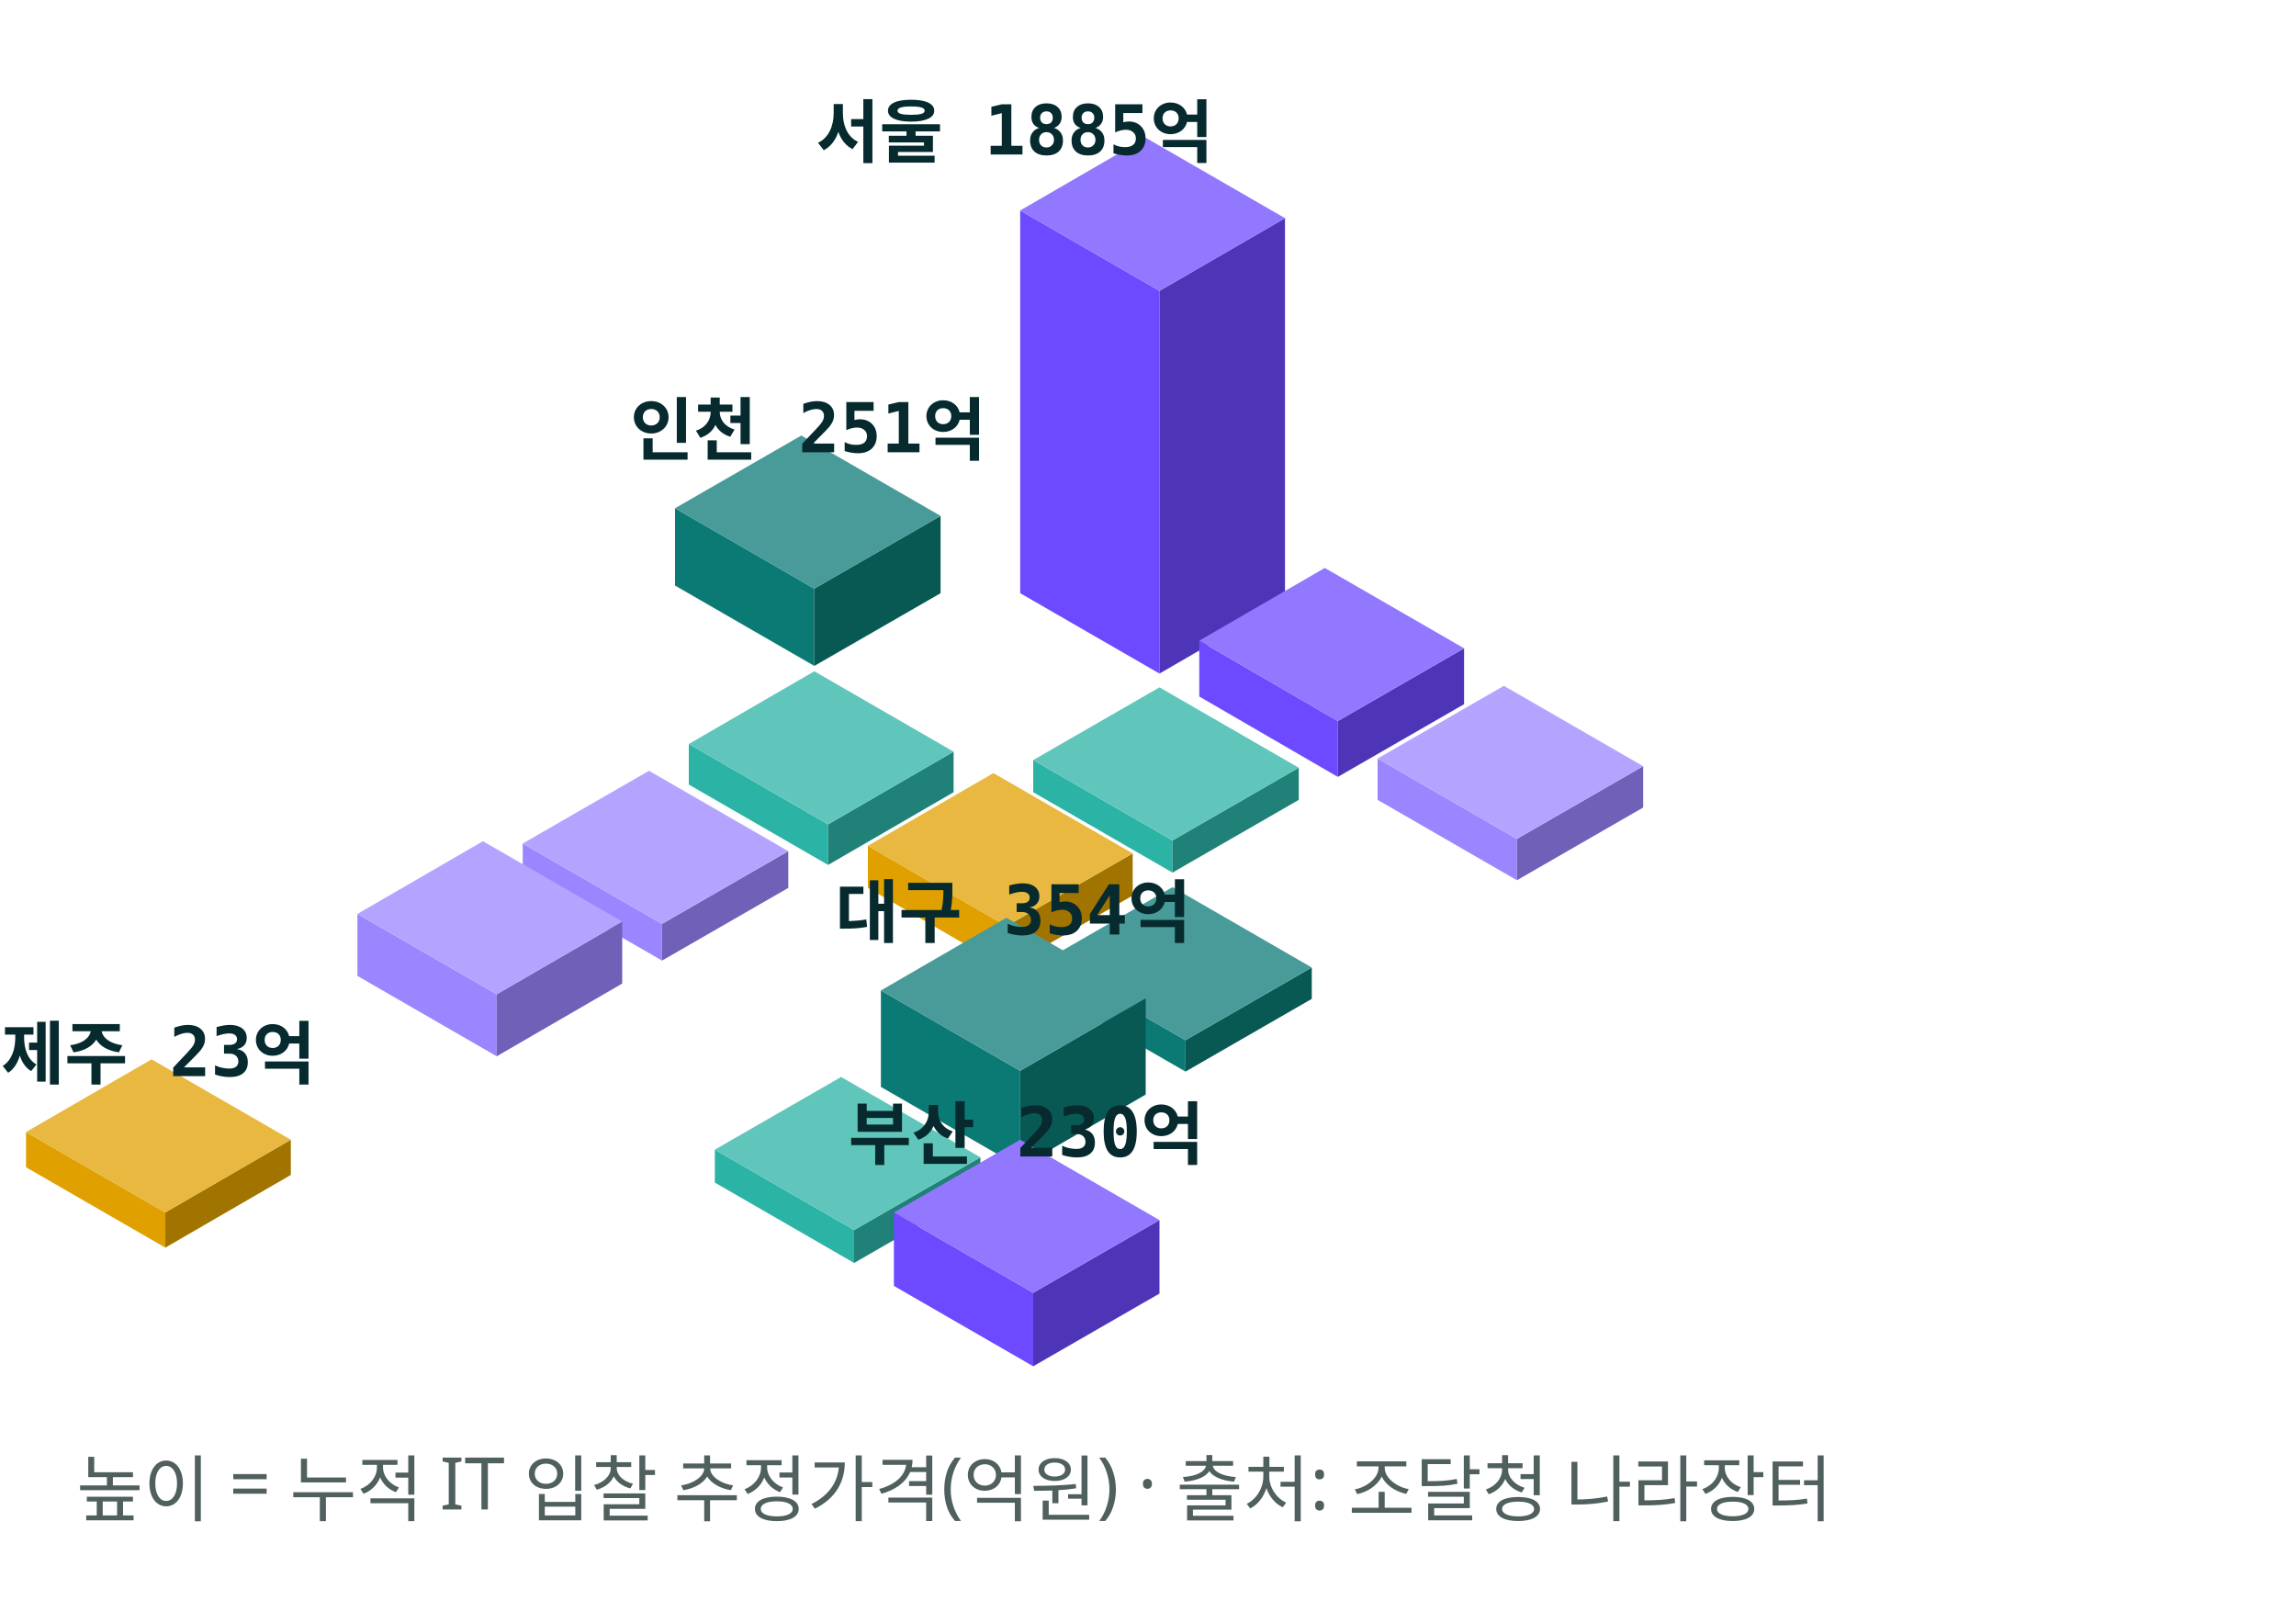
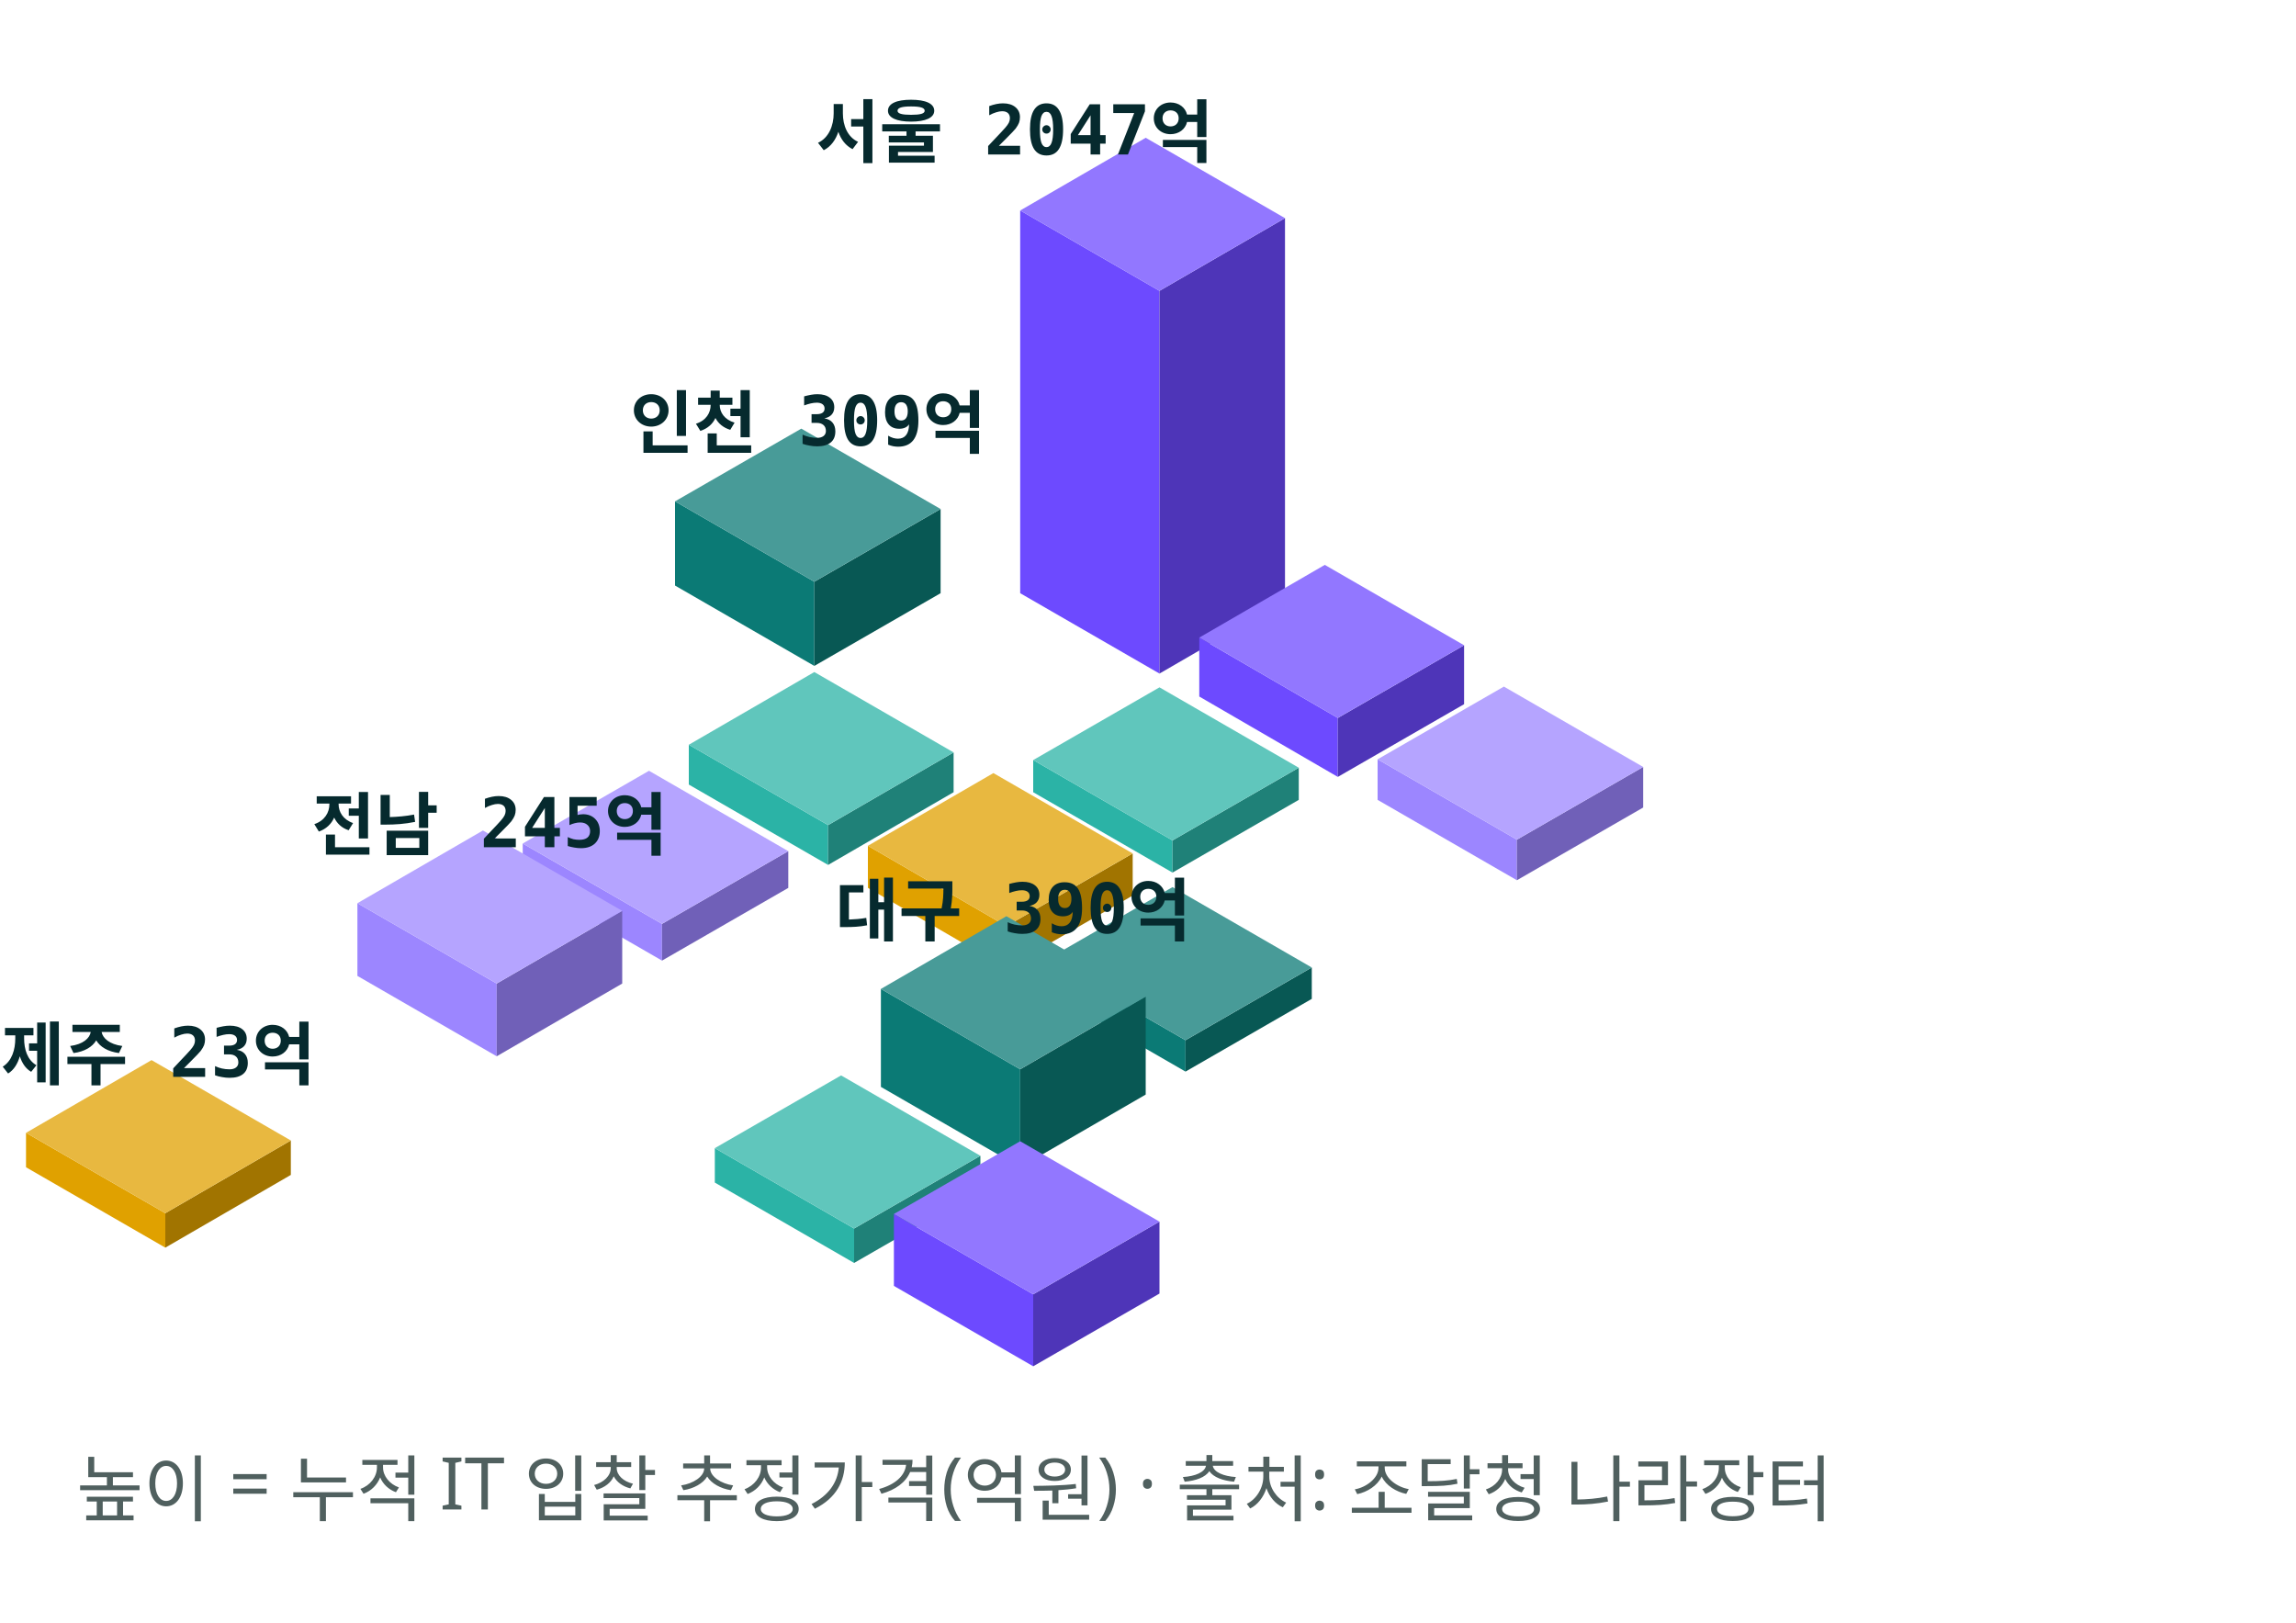
<svg xmlns="http://www.w3.org/2000/svg" viewBox="-148 -42 300 212" width="100%" role="img" aria-label="지역별 IT 공공입찰 추정예산 분포 (억원)">
  <style>.qti-t{font-family:"Roboto Mono",ui-monospace,monospace;font-weight:700;fill:#062A2E}.qti-m{font-family:"SUIT","Apple SD Gothic Neo",sans-serif;fill:#50605F}.qti-h{font-family:"Wanted Sans","SUIT","Apple SD Gothic Neo",sans-serif;font-weight:700;fill:#062A2E}@media(prefers-color-scheme:dark){.qti-t,.qti-h{fill:#E9F5F3}.qti-m{fill:#8FA5A3}}</style>
  <g>
-     <polygon points="-59.8,34.5 -41.6,45.0 -41.6,34.9 -59.8,24.4" fill="#0B7A75" />
-     <polygon points="-25.1,35.5 -41.6,45.0 -41.6,34.9 -25.1,25.4" fill="#085854" />
-     <polygon points="-43.3,14.9 -25.1,25.4 -41.6,34.9 -59.8,24.4" fill="#489b98" />
+     <polygon points="-59.8,34.5 -41.6,45.0 -41.6,34.0 -59.8,23.5" fill="#0B7A75" />
+     <polygon points="-25.1,35.5 -41.6,45.0 -41.6,34.0 -25.1,24.5" fill="#085854" />
+     <polygon points="-43.3,14.0 -25.1,24.5 -41.6,34.0 -59.8,23.5" fill="#489b98" />
  </g>
-   <text x="-42.4" y="17.4" text-anchor="middle" class="qti-t" font-size="9">인천 251억</text>
+   <text x="-42.4" y="16.5" text-anchor="middle" class="qti-t" font-size="9">인천 309억</text>
  <g>
    <polygon points="-14.7,35.5 3.5,46.0 3.5,-4.0 -14.7,-14.5" fill="#6D4AFF" />
    <polygon points="19.9,36.5 3.5,46.0 3.5,-4.0 19.9,-13.5" fill="#4e35b8" />
    <polygon points="1.7,-24.0 19.9,-13.5 3.5,-4.0 -14.7,-14.5" fill="#9277ff" />
  </g>
-   <text x="-15.4" y="-21.5" text-anchor="middle" class="qti-t" font-size="9">서울 1885억</text>
+   <text x="-15.4" y="-21.5" text-anchor="middle" class="qti-t" font-size="9">서울 2047억</text>
  <g>
-     <polygon points="8.7,49.0 26.8,59.5 26.8,52.2 8.7,41.7" fill="#6D4AFF" />
-     <polygon points="43.3,50.0 26.8,59.5 26.8,52.2 43.3,42.7" fill="#4e35b8" />
-     <polygon points="25.1,32.2 43.3,42.7 26.8,52.2 8.7,41.7" fill="#9277ff" />
+     <polygon points="8.7,49.0 26.8,59.5 26.8,51.8 8.7,41.3" fill="#6D4AFF" />
+     <polygon points="43.3,50.0 26.8,59.5 26.8,51.8 43.3,42.3" fill="#4e35b8" />
+     <polygon points="25.1,31.8 43.3,42.3 26.8,51.8 8.7,41.3" fill="#9277ff" />
  </g>
  <g>
-     <polygon points="-58.0,60.5 -39.8,71.0 -39.8,65.7 -58.0,55.2" fill="#2BB3A6" />
-     <polygon points="-23.4,61.5 -39.8,71.0 -39.8,65.7 -23.4,56.2" fill="#1f8178" />
-     <polygon points="-41.6,45.7 -23.4,56.2 -39.8,65.7 -58.0,55.2" fill="#60c6bc" />
+     <polygon points="-58.0,60.5 -39.8,71.0 -39.8,65.8 -58.0,55.3" fill="#2BB3A6" />
+     <polygon points="-23.4,61.5 -39.8,71.0 -39.8,65.8 -23.4,56.3" fill="#1f8178" />
+     <polygon points="-41.6,45.8 -23.4,56.3 -39.8,65.8 -58.0,55.3" fill="#60c6bc" />
  </g>
  <g>
    <polygon points="-13.0,61.5 5.2,72.0 5.2,67.8 -13.0,57.3" fill="#2BB3A6" />
    <polygon points="21.7,62.5 5.2,72.0 5.2,67.8 21.7,58.3" fill="#1f8178" />
    <polygon points="3.5,47.8 21.7,58.3 5.2,67.8 -13.0,57.3" fill="#60c6bc" />
  </g>
  <g>
-     <polygon points="32.0,62.5 50.2,73.0 50.2,67.6 32.0,57.1" fill="#9C86FF" />
-     <polygon points="66.7,63.5 50.2,73.0 50.2,67.6 66.7,58.1" fill="#7060b8" />
-     <polygon points="48.5,47.6 66.7,58.1 50.2,67.6 32.0,57.1" fill="#b5a4ff" />
+     <polygon points="32.0,62.5 50.2,73.0 50.2,67.7 32.0,57.2" fill="#9C86FF" />
+     <polygon points="66.7,63.5 50.2,73.0 50.2,67.7 66.7,58.2" fill="#7060b8" />
+     <polygon points="48.5,47.7 66.7,58.2 50.2,67.7 32.0,57.2" fill="#b5a4ff" />
  </g>
  <g>
    <polygon points="-79.7,73.0 -61.5,83.5 -61.5,78.7 -79.7,68.2" fill="#9C86FF" />
    <polygon points="-45.0,74.0 -61.5,83.5 -61.5,78.7 -45.0,69.2" fill="#7060b8" />
    <polygon points="-63.2,58.7 -45.0,69.2 -61.5,78.7 -79.7,68.2" fill="#b5a4ff" />
  </g>
  <g>
    <polygon points="-34.6,74.0 -16.5,84.5 -16.5,79.0 -34.6,68.5" fill="#E0A100" />
    <polygon points="0.0,75.0 -16.5,84.5 -16.5,79.0 0.0,69.5" fill="#a17400" />
    <polygon points="-18.2,59.0 0.0,69.5 -16.5,79.0 -34.6,68.5" fill="#e8b840" />
  </g>
  <g>
-     <polygon points="-101.3,85.5 -83.1,96.0 -83.1,87.9 -101.3,77.4" fill="#9C86FF" />
-     <polygon points="-66.7,86.5 -83.1,96.0 -83.1,87.9 -66.7,78.4" fill="#7060b8" />
-     <polygon points="-84.9,67.9 -66.7,78.4 -83.1,87.9 -101.3,77.4" fill="#b5a4ff" />
+     <polygon points="-101.3,85.5 -83.1,96.0 -83.1,86.5 -101.3,76.0" fill="#9C86FF" />
+     <polygon points="-66.7,86.5 -83.1,96.0 -83.1,86.5 -66.7,77.0" fill="#7060b8" />
+     <polygon points="-84.9,66.5 -66.7,77.0 -83.1,86.5 -101.3,76.0" fill="#b5a4ff" />
  </g>
+   <text x="-84.0" y="69.0" text-anchor="middle" class="qti-t" font-size="9">전남 245억</text>
  <g>
    <polygon points="-11.3,87.5 6.9,98.0 6.9,93.9 -11.3,83.4" fill="#0B7A75" />
    <polygon points="23.4,88.5 6.9,98.0 6.9,93.9 23.4,84.4" fill="#085854" />
    <polygon points="5.2,73.9 23.4,84.4 6.9,93.9 -11.3,83.4" fill="#489b98" />
  </g>
  <g>
-     <polygon points="-32.9,100.0 -14.7,110.5 -14.7,97.9 -32.9,87.4" fill="#0B7A75" />
-     <polygon points="1.7,101.0 -14.7,110.5 -14.7,97.9 1.7,88.4" fill="#085854" />
-     <polygon points="-16.5,77.9 1.7,88.4 -14.7,97.9 -32.9,87.4" fill="#489b98" />
+     <polygon points="-32.9,100.0 -14.7,110.5 -14.7,97.7 -32.9,87.2" fill="#0B7A75" />
+     <polygon points="1.7,101.0 -14.7,110.5 -14.7,97.7 1.7,88.2" fill="#085854" />
+     <polygon points="-16.5,77.7 1.7,88.2 -14.7,97.7 -32.9,87.2" fill="#489b98" />
  </g>
-   <text x="-15.6" y="80.4" text-anchor="middle" class="qti-t" font-size="9">대구 354억</text>
+   <text x="-15.6" y="80.2" text-anchor="middle" class="qti-t" font-size="9">대구 390억</text>
  <g>
-     <polygon points="-144.6,110.5 -126.4,121.0 -126.4,116.4 -144.6,105.9" fill="#E0A100" />
-     <polygon points="-110.0,111.5 -126.4,121.0 -126.4,116.4 -110.0,106.9" fill="#a17400" />
-     <polygon points="-128.2,96.4 -110.0,106.9 -126.4,116.4 -144.6,105.9" fill="#e8b840" />
+     <polygon points="-144.6,110.5 -126.4,121.0 -126.4,116.5 -144.6,106.0" fill="#E0A100" />
+     <polygon points="-110.0,111.5 -126.4,121.0 -126.4,116.5 -110.0,107.0" fill="#a17400" />
+     <polygon points="-128.2,96.5 -110.0,107.0 -126.4,116.5 -144.6,106.0" fill="#e8b840" />
  </g>
-   <text x="-127.3" y="98.9" text-anchor="middle" class="qti-t" font-size="9">제주 23억</text>
+   <text x="-127.3" y="99.0" text-anchor="middle" class="qti-t" font-size="9">제주 23억</text>
  <g>
-     <polygon points="-54.6,112.5 -36.4,123.0 -36.4,118.7 -54.6,108.2" fill="#2BB3A6" />
-     <polygon points="-19.9,113.5 -36.4,123.0 -36.4,118.7 -19.9,109.2" fill="#1f8178" />
-     <polygon points="-38.1,98.7 -19.9,109.2 -36.4,118.7 -54.6,108.2" fill="#60c6bc" />
+     <polygon points="-54.6,112.5 -36.4,123.0 -36.4,118.5 -54.6,108.0" fill="#2BB3A6" />
+     <polygon points="-19.9,113.5 -36.4,123.0 -36.4,118.5 -19.9,109.0" fill="#1f8178" />
+     <polygon points="-38.1,98.5 -19.9,109.0 -36.4,118.5 -54.6,108.0" fill="#60c6bc" />
  </g>
  <g>
-     <polygon points="-31.2,126.0 -13.0,136.5 -13.0,126.9 -31.2,116.4" fill="#6D4AFF" />
-     <polygon points="3.5,127.0 -13.0,136.5 -13.0,126.9 3.5,117.4" fill="#4e35b8" />
-     <polygon points="-14.7,106.9 3.5,117.4 -13.0,126.9 -31.2,116.4" fill="#9277ff" />
+     <polygon points="-31.2,126.0 -13.0,136.5 -13.0,127.1 -31.2,116.6" fill="#6D4AFF" />
+     <polygon points="3.5,127.0 -13.0,136.5 -13.0,127.1 3.5,117.6" fill="#4e35b8" />
+     <polygon points="-14.7,107.1 3.5,117.6 -13.0,127.1 -31.2,116.6" fill="#9277ff" />
  </g>
-   <text x="-13.9" y="109.4" text-anchor="middle" class="qti-t" font-size="9">부산 230억</text>
  <text x="-138" y="156" class="qti-m" font-size="9.5">높이 = 누적 IT 입찰 추정가격(억원) · 출처: 조달청 나라장터</text>
</svg>
